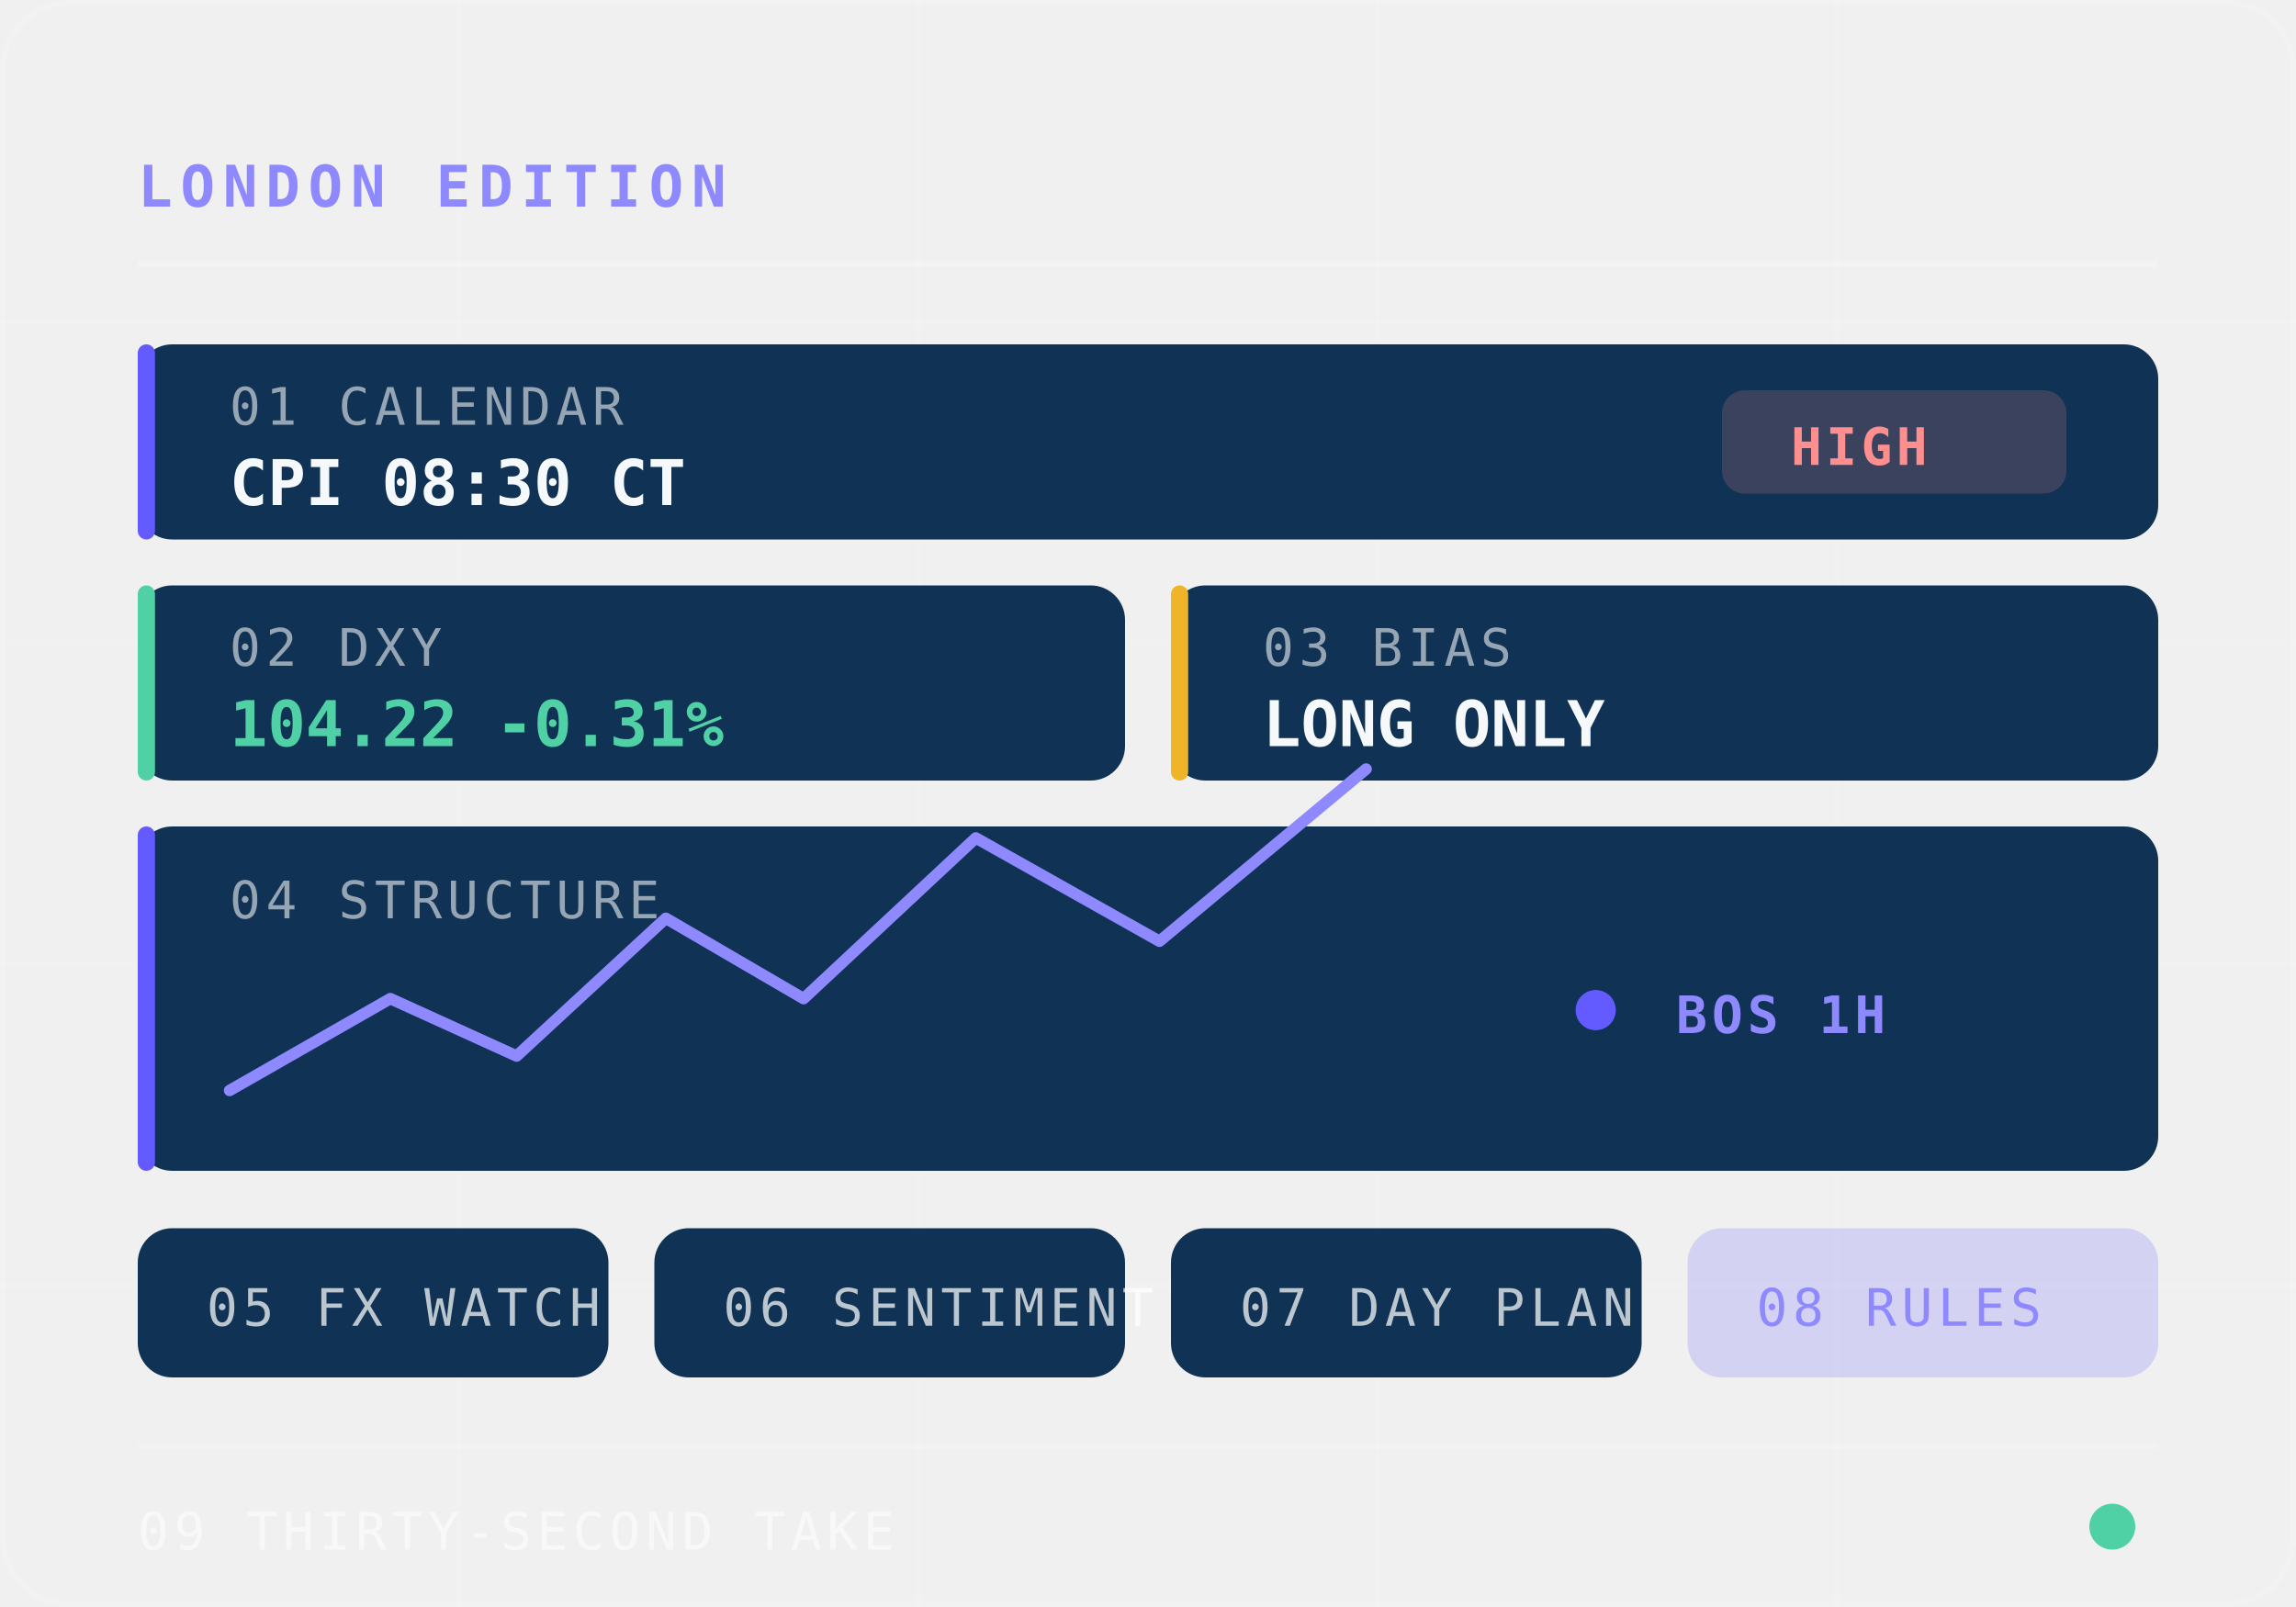
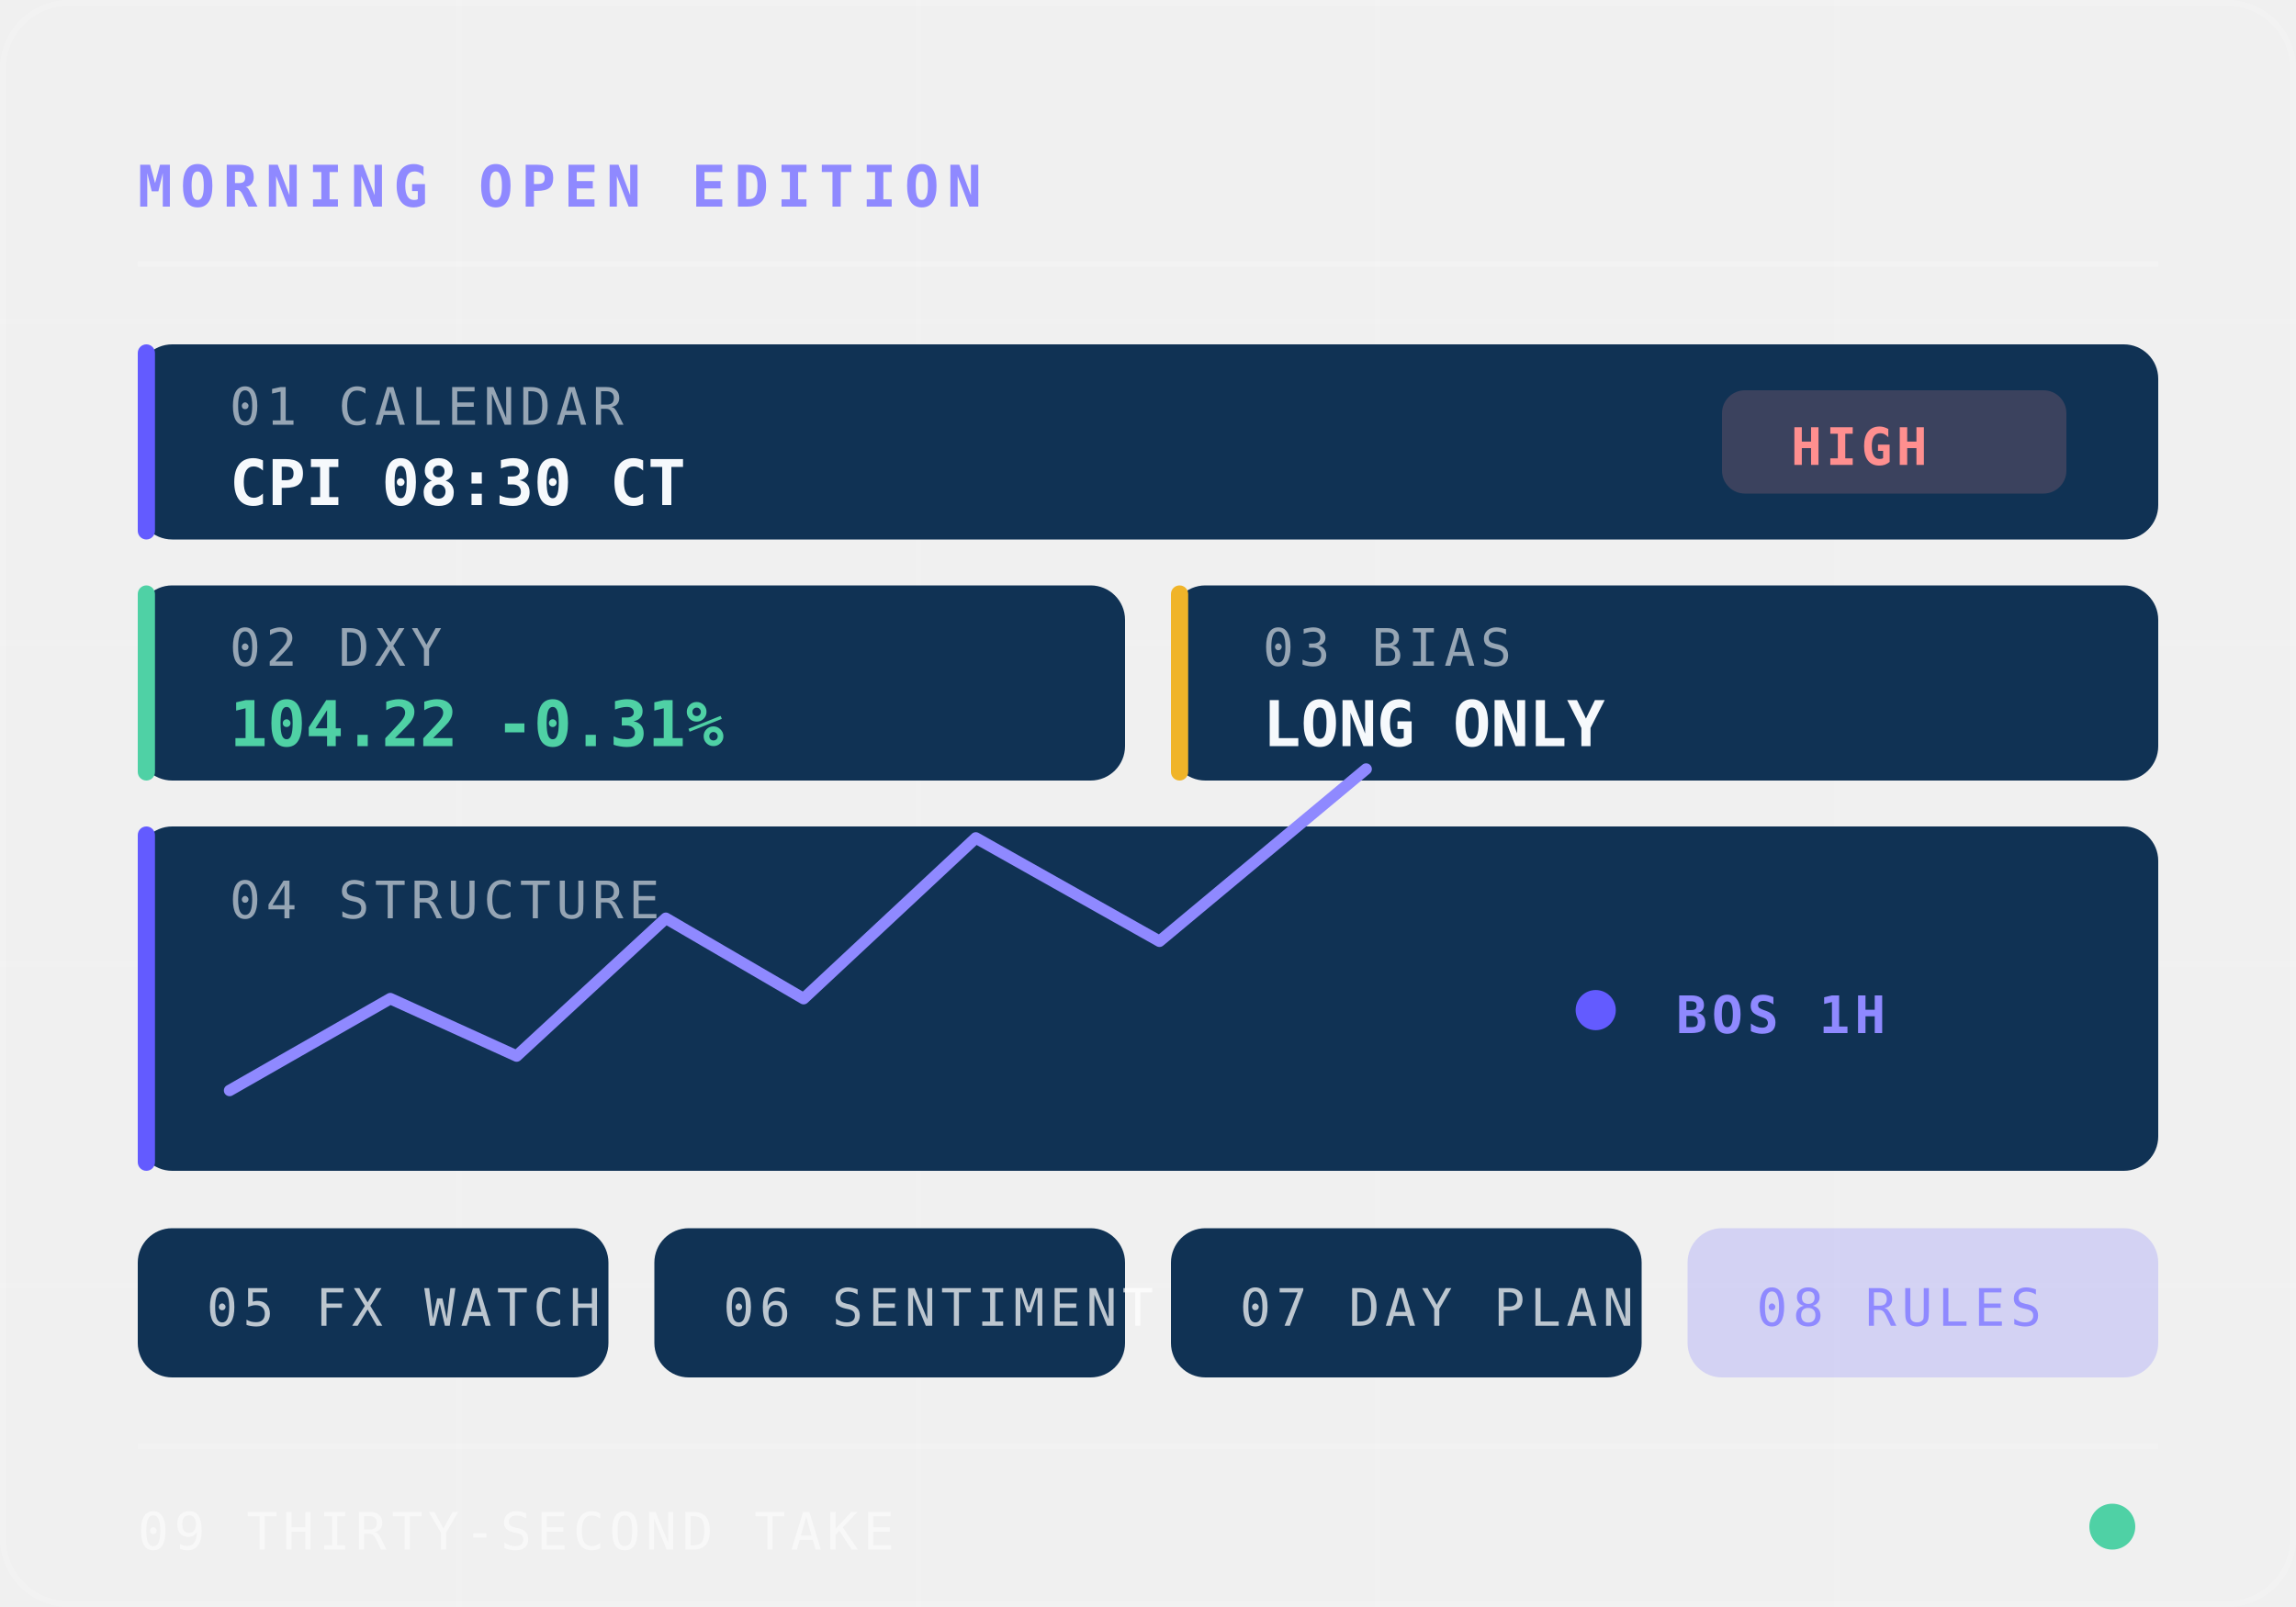
<svg xmlns="http://www.w3.org/2000/svg" viewBox="0 0 400 280" width="400" height="280" role="img">
  <g stroke="#ffffff" stroke-opacity="0.06" stroke-width="1">
    <path d="M0 56h400M0 112h400M0 168h400M0 224h400" />
    <path d="M80 0v280M160 0v280M240 0v280M320 0v280" />
  </g>
-   <text x="24" y="36" font-family="ui-monospace, monospace" font-size="10" font-weight="600" fill="#8f89ff" letter-spacing="1.4">LONDON EDITION</text>
+   <text x="24" y="36" font-family="ui-monospace, monospace" font-size="10" font-weight="600" fill="#8f89ff" letter-spacing="1.4">MORNING OPEN EDITION</text>
  <path d="M24 46h352" stroke="#ffffff" stroke-opacity="0.18" />
  <g>
    <rect x="24" y="60" width="352" height="34" rx="6" fill="#103254" />
    <rect x="24" y="60" width="3" height="34" rx="1.5" fill="#635bff" />
    <text x="40" y="74" font-family="ui-monospace, monospace" font-size="9" fill="#ffffff" fill-opacity="0.56" letter-spacing="0.9">01 CALENDAR</text>
    <text x="40" y="88" font-family="ui-monospace, monospace" font-size="11" font-weight="600" fill="#f6f9fc">CPI 08:30 CT</text>
    <rect x="300" y="68" width="60" height="18" rx="4" fill="#ff8f8f" fill-opacity="0.18" />
    <text x="312" y="81" font-family="ui-monospace, monospace" font-size="9" font-weight="700" fill="#ff8f8f" letter-spacing="0.7">HIGH</text>
  </g>
  <g>
    <rect x="24" y="102" width="172" height="34" rx="6" fill="#103254" />
    <rect x="24" y="102" width="3" height="34" rx="1.5" fill="#4fd1a5" />
    <text x="40" y="116" font-family="ui-monospace, monospace" font-size="9" fill="#ffffff" fill-opacity="0.56" letter-spacing="0.9">02 DXY</text>
    <text x="40" y="130" font-family="ui-monospace, monospace" font-size="11" font-weight="600" fill="#4fd1a5">104.22 -0.31%</text>
  </g>
  <g>
    <rect x="204" y="102" width="172" height="34" rx="6" fill="#103254" />
    <rect x="204" y="102" width="3" height="34" rx="1.5" fill="#f0b429" />
    <text x="220" y="116" font-family="ui-monospace, monospace" font-size="9" fill="#ffffff" fill-opacity="0.56" letter-spacing="0.9">03 BIAS</text>
    <text x="220" y="130" font-family="ui-monospace, monospace" font-size="11" font-weight="600" fill="#f6f9fc">LONG ONLY</text>
  </g>
  <g>
    <rect x="24" y="144" width="352" height="60" rx="6" fill="#103254" />
    <rect x="24" y="144" width="3" height="60" rx="1.5" fill="#635bff" />
    <text x="40" y="160" font-family="ui-monospace, monospace" font-size="9" fill="#ffffff" fill-opacity="0.56" letter-spacing="0.9">04 STRUCTURE</text>
    <path d="M40 190l28-16 22 10 26-24 24 14 30-28 32 18 36-30" fill="none" stroke="#8f89ff" stroke-width="2" stroke-linejoin="round" stroke-linecap="round" />
    <circle cx="278" cy="176" r="3.5" fill="#635bff" />
    <text x="292" y="180" font-family="ui-monospace, monospace" font-size="9" font-weight="600" fill="#8f89ff" letter-spacing="0.8">BOS 1H</text>
  </g>
  <g font-family="ui-monospace, monospace" font-size="9" letter-spacing="0.9">
    <rect x="24" y="214" width="82" height="26" rx="6" fill="#103254" />
    <text x="36" y="231" fill="#ffffff" fill-opacity="0.72">05 FX WATCH</text>
    <rect x="114" y="214" width="82" height="26" rx="6" fill="#103254" />
    <text x="126" y="231" fill="#ffffff" fill-opacity="0.72">06 SENTIMENT</text>
    <rect x="204" y="214" width="82" height="26" rx="6" fill="#103254" />
    <text x="216" y="231" fill="#ffffff" fill-opacity="0.72">07 DAY PLAN</text>
    <rect x="294" y="214" width="82" height="26" rx="6" fill="#635bff" fill-opacity="0.2" />
    <text x="306" y="231" fill="#8f89ff">08 RULES</text>
  </g>
  <path d="M24 252h352" stroke="#ffffff" stroke-opacity="0.12" />
  <text x="24" y="270" font-family="ui-monospace, monospace" font-size="9" fill="#ffffff" fill-opacity="0.56" letter-spacing="0.9">09 THIRTY-SECOND TAKE</text>
  <circle cx="368" cy="266" r="4" fill="#4fd1a5" />
  <rect x="0.5" y="0.5" width="399" height="279" rx="11.5" fill="none" stroke="#ffffff" stroke-opacity="0.16" />
</svg>
